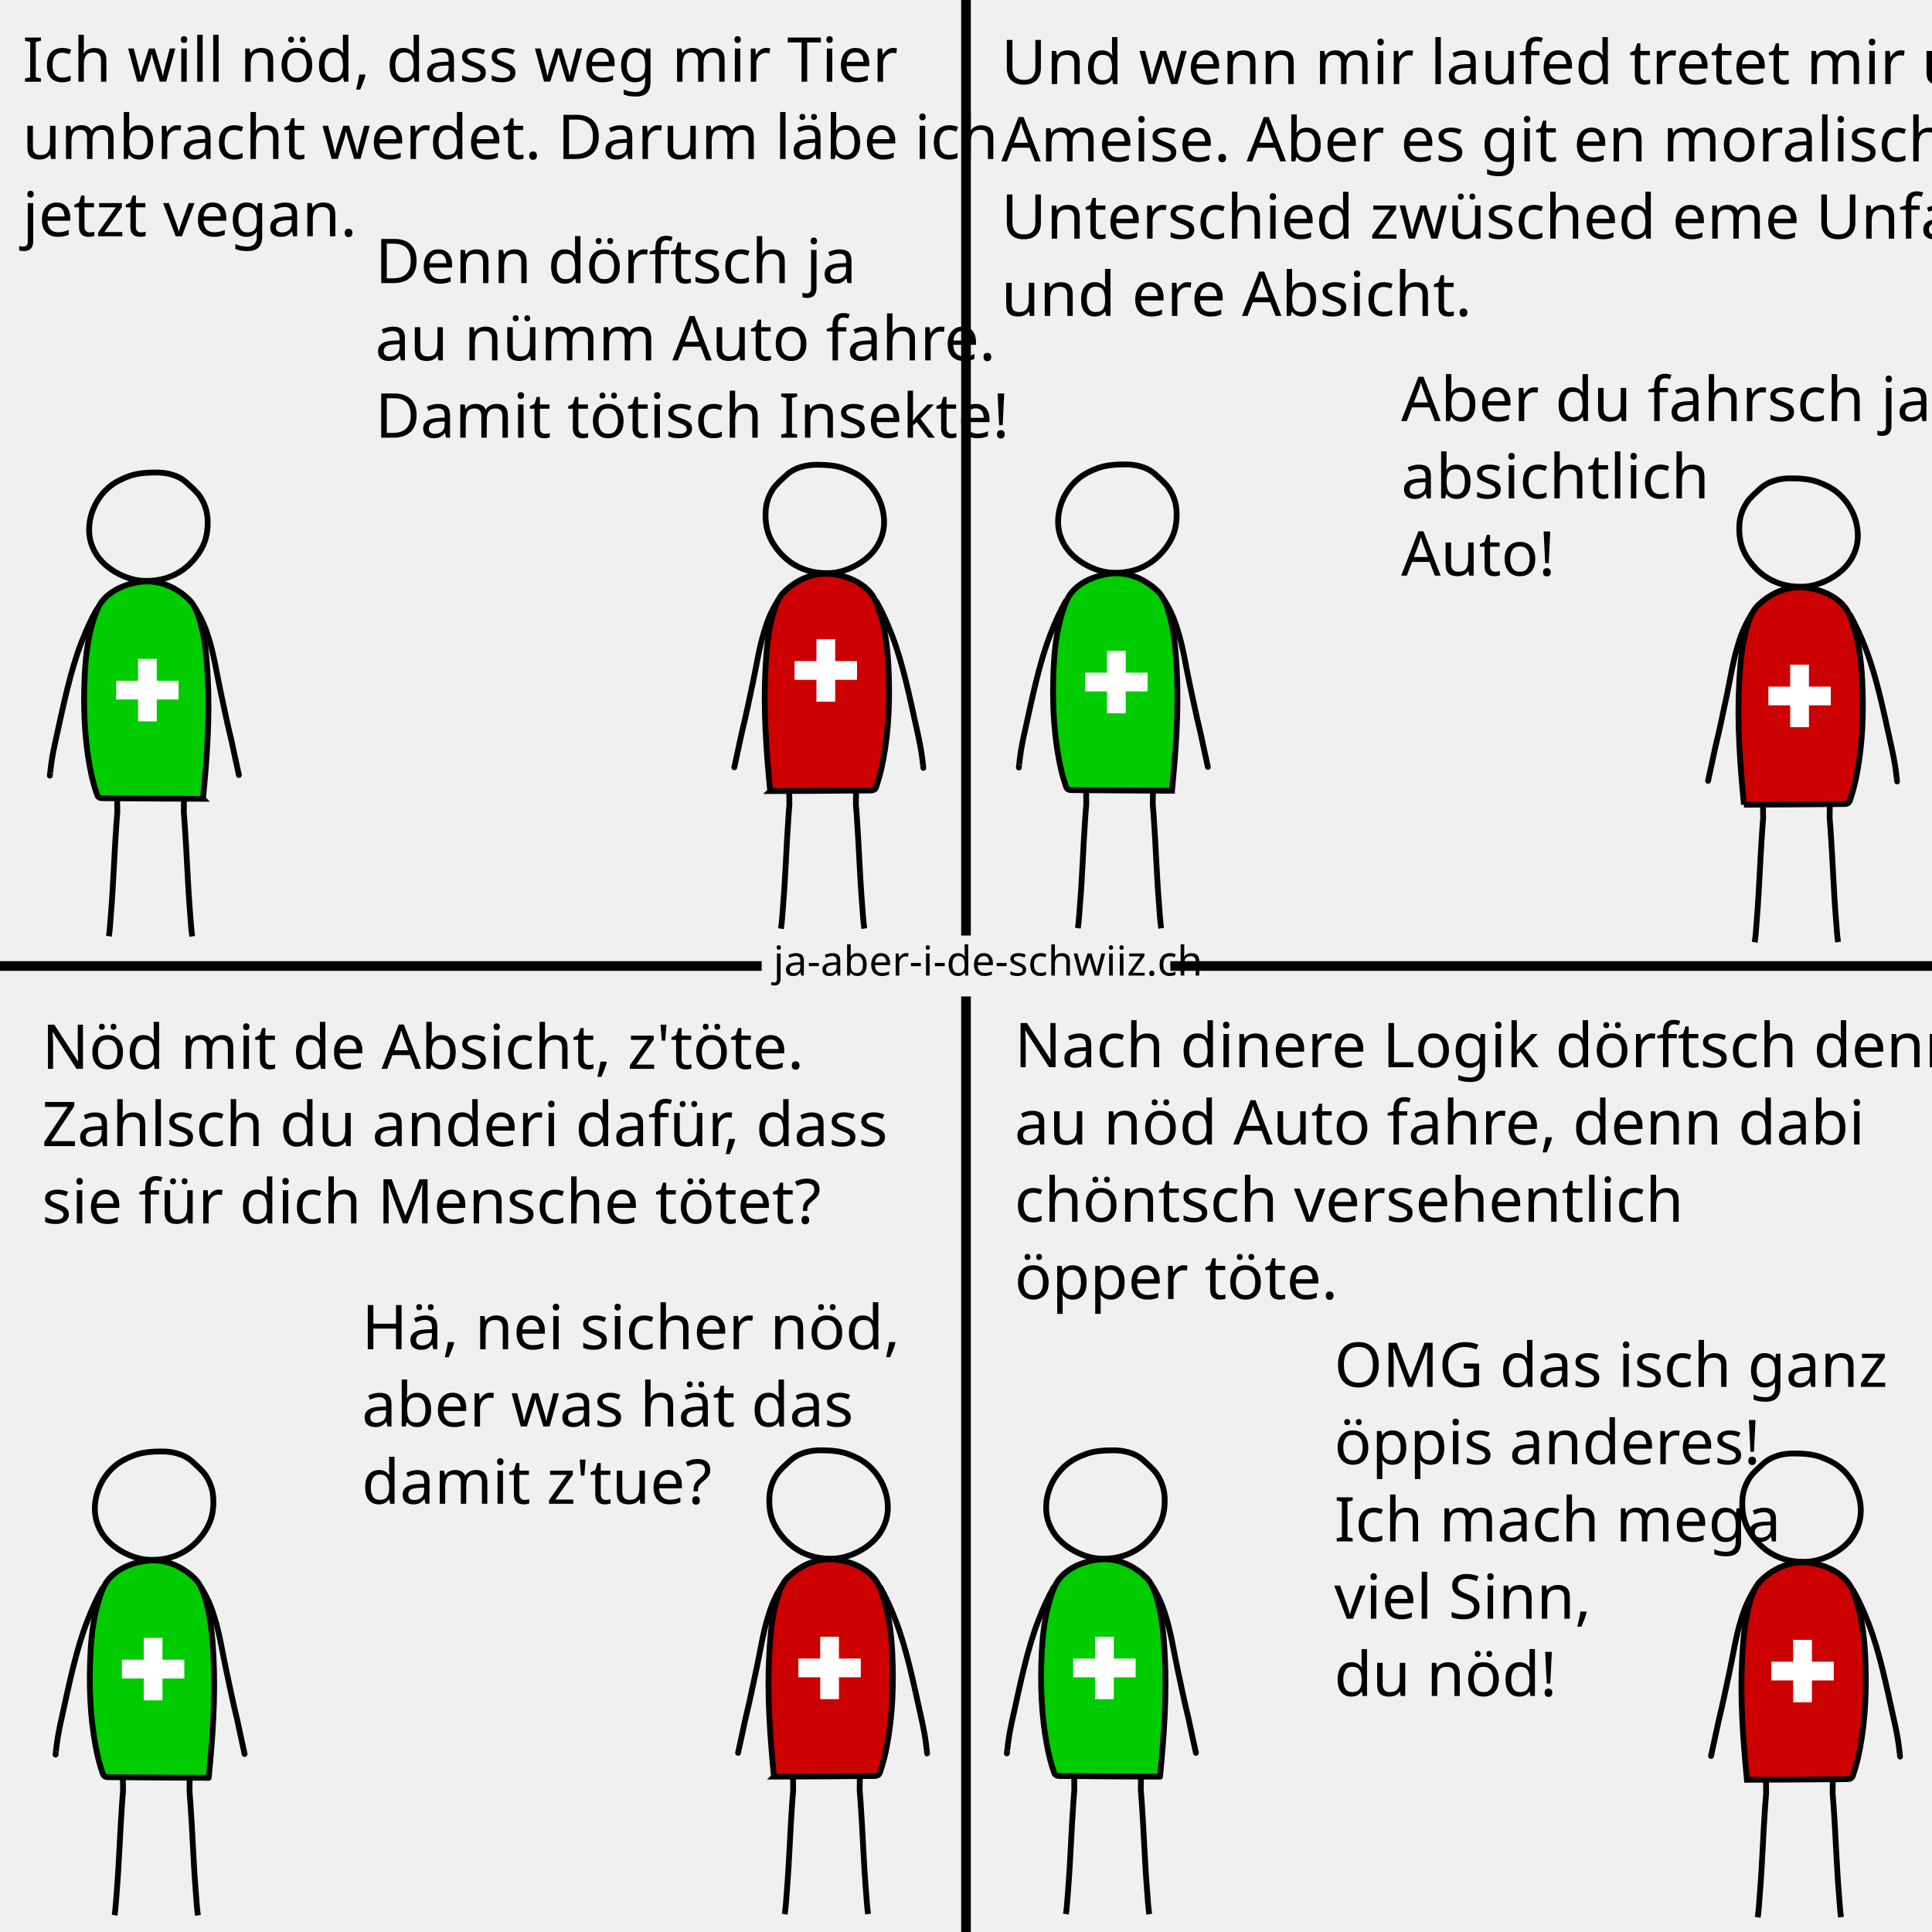
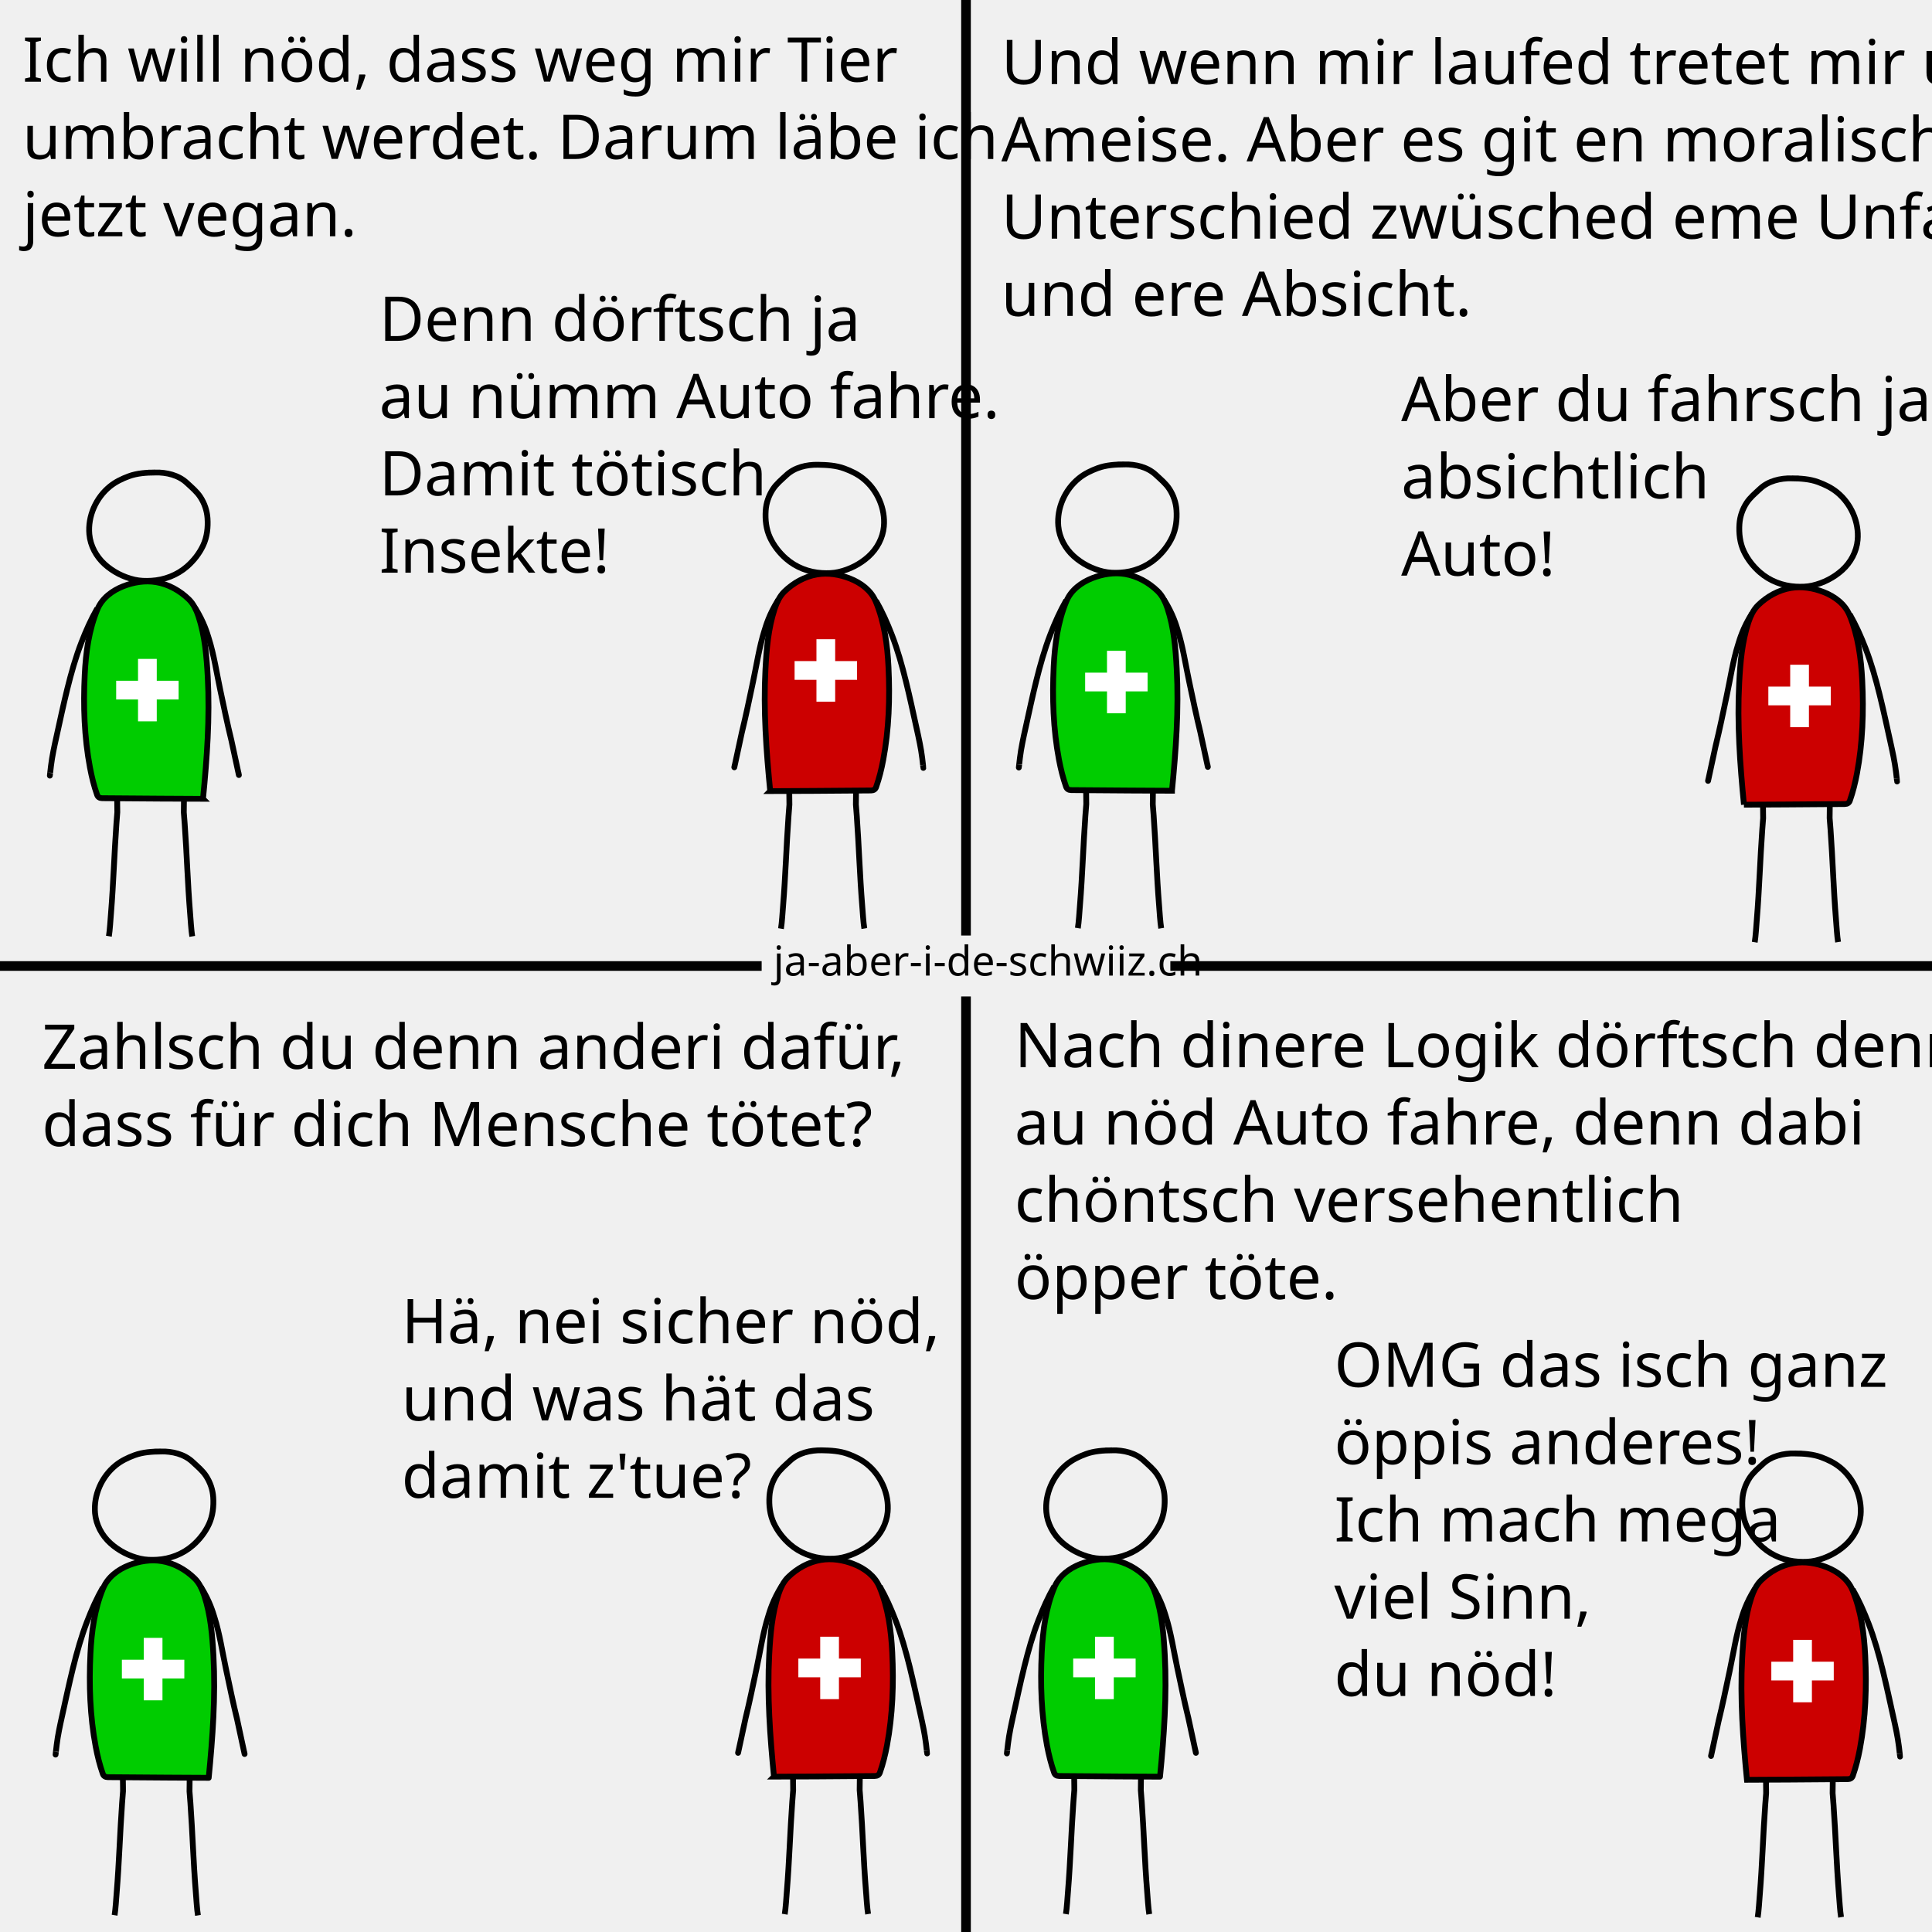
<svg xmlns="http://www.w3.org/2000/svg" width="1e3" height="1e3" version="1.1" viewBox="0 0 1e3 1e3" id="svg90">
  <defs id="defs94" />
  <style id="style2">text { 
    font-family:'MJ Handwriting';
}</style>
  <g transform="translate(-183.2922,515.7002)" id="g24">
    <g stroke="#000000" stroke-width="3" id="g20">
      <path d="m 266.56,235.57 c -4.601,0.072 -9.322,0.347 -13.651,1.946 -3.473,1.283 -6.865,2.905 -9.761,5.258 -7.249,5.891 -11.497,15.402 -10.66,24.778 0.532,5.956 3.554,11.535 7.973,15.533 4.34,3.928 9.74,6.66 15.405,7.97 2.842,0.657 5.796,0.714 8.696,0.551 6.747,-0.378 13.394,-2.919 18.5,-7.382 3.469,-3.032 6.385,-6.75 8.338,-10.918 2.038,-4.348 2.569,-9.278 2.257,-14.033 -0.256,-3.909 -1.56,-7.712 -3.7,-10.998 -1.845,-2.833 -4.5,-4.981 -6.957,-7.289 -4.372,-4.107 -10.598,-5.519 -16.442,-5.417 z" fill="none" id="path6" />
      <path d="m 291.32,404.5 c 2.051,-20.927 3.583,-41.997 2.461,-63.015 -0.564,-10.562 -1.449,-21.267 -4.773,-31.368 -1.074,-3.263 -2.539,-6.476 -5.046,-8.916 -4.619,-4.494 -10.554,-7.806 -16.91,-8.869 -5.706,-0.955 -11.635,0.028 -16.978,2.115 -5.64,2.203 -10.984,6.125 -13.379,11.887 -4.462,10.733 -6.031,22.425 -6.596,33.949 -0.787,16.048 -0.252,32.255 2.723,48.046 0.9,4.776 2.067,9.513 3.694,14.126 0.392,1.111 1.328,1.694 2.555,1.702 17.417,0.115 46.349,0.38 52.25,0.344 3.3e-4,0 -6e-4,-8e-4 -6e-4,-8e-4 z" fill="#00cc00" id="path8" />
      <g fill="none" id="g18">
        <path d="m 246.89,404.7 c 0.091,9.775 0.24,3.927 -0.391,12.763 -1.101,15.421 -1.549,30.884 -2.8,46.299 -0.247,3.044 -0.592,8.838 -1.094,11.85" id="path10" />
        <path d="m 236.58,305.95 c -3.223,5.62 -5.771,11.352 -8.245,17.734 -5.722,14.756 -9.396,33.026 -12.83,48.483 -1.109,4.992 -2.251,10.168 -2.865,15.238 -0.164,1.353 -0.919,7.929 -0.404,3.647" id="path12" />
        <path d="m 287.2,305.6 c 4.757,7.588 6.343,13.436 7.085,15.778 2.725,8.605 4.097,18.002 5.983,26.828 1.949,9.12 3.528,16.931 5.742,25.994 0.279,1.143 5.133,23.973 3.647,16.735" id="path14" />
        <path d="m 281.46,404.78 c -0.091,9.775 -0.24,3.927 0.391,12.763 1.101,15.421 1.549,30.884 2.8,46.299 0.247,3.044 0.592,8.838 1.094,11.85" id="path16" />
      </g>
    </g>
    <path class="nostroke" d="m 257.69,332.06 h 9.696 v 11.312 h 11.312 v 9.696 h -11.312 v 11.312 H 257.69 v -11.312 h -11.312 v -9.696 h 11.312 z" fill="#ffffff" id="path22" />
  </g>
  <g transform="matrix(-1,0,0,1,1195.53,516.723)" id="g44">
    <g stroke="#000000" stroke-width="3" id="g40">
      <path d="m 266.56,235.57 c -4.601,0.072 -9.322,0.347 -13.651,1.946 -3.473,1.283 -6.865,2.905 -9.761,5.258 -7.249,5.891 -11.497,15.402 -10.66,24.778 0.532,5.956 3.554,11.535 7.973,15.533 4.34,3.928 9.74,6.66 15.405,7.97 2.842,0.657 5.796,0.714 8.696,0.551 6.747,-0.378 13.394,-2.919 18.5,-7.382 3.469,-3.032 6.385,-6.75 8.338,-10.918 2.038,-4.348 2.569,-9.278 2.257,-14.033 -0.256,-3.909 -1.56,-7.712 -3.7,-10.998 -1.845,-2.833 -4.5,-4.981 -6.957,-7.289 -4.372,-4.107 -10.598,-5.519 -16.442,-5.417 z" fill="none" id="path26" />
      <path d="m 291.32,404.5 c 2.051,-20.927 3.583,-41.997 2.461,-63.015 -0.564,-10.562 -1.449,-21.267 -4.773,-31.368 -1.074,-3.263 -2.539,-6.476 -5.046,-8.916 -4.619,-4.494 -10.554,-7.806 -16.91,-8.869 -5.706,-0.955 -11.635,0.028 -16.978,2.115 -5.64,2.203 -10.984,6.125 -13.379,11.887 -4.462,10.733 -6.031,22.425 -6.596,33.949 -0.787,16.048 -0.252,32.255 2.723,48.046 0.9,4.776 2.067,9.513 3.694,14.126 0.392,1.111 1.328,1.694 2.555,1.702 17.417,0.115 46.349,0.38 52.25,0.344 3.3e-4,0 -6e-4,-8e-4 -6e-4,-8e-4 z" fill="#cc0000" id="path28" />
      <g fill="none" id="g38">
        <path d="m 246.89,404.7 c 0.091,9.775 0.24,3.927 -0.391,12.763 -1.101,15.421 -1.549,30.884 -2.8,46.299 -0.247,3.044 -0.592,8.838 -1.094,11.85" id="path30" />
        <path d="m 236.58,305.95 c -3.223,5.62 -5.771,11.352 -8.245,17.734 -5.722,14.756 -9.396,33.026 -12.83,48.483 -1.109,4.992 -2.251,10.168 -2.865,15.238 -0.164,1.353 -0.919,7.929 -0.404,3.647" id="path32" />
        <path d="m 287.2,305.6 c 4.757,7.588 6.343,13.436 7.085,15.778 2.725,8.605 4.097,18.002 5.983,26.828 1.949,9.12 3.528,16.931 5.742,25.994 0.279,1.143 5.133,23.973 3.647,16.735" id="path34" />
        <path d="m 281.46,404.78 c -0.091,9.775 -0.24,3.927 0.391,12.763 1.101,15.421 1.549,30.884 2.8,46.299 0.247,3.044 0.592,8.838 1.094,11.85" id="path36" />
      </g>
    </g>
    <path class="nostroke" d="m 257.69,332.06 h 9.696 v 11.312 h 11.312 v 9.696 h -11.312 v 11.312 H 257.69 v -11.312 h -11.312 v -9.696 h 11.312 z" fill="#ffffff" id="path42" />
  </g>
  <text xml:space="preserve" style="font-size:32px;line-height:1.25;font-family:'MJ Handwriting';-inkscape-font-specification:'MJ Handwriting'" x="11.664" y="42.281" id="text899">
    <tspan x="11.664" y="42.281" id="tspan901" style="font-size:32px">Ich will nöd, dass weg mir Tier</tspan>
    <tspan x="11.664" y="82.281" id="tspan903" style="font-size:32px">umbracht werdet. Darum läbe ich</tspan>
    <tspan x="11.664" y="122.281" style="font-size:32px" id="tspan1121">jetzt vegan.</tspan>
  </text>
-   <text xml:space="preserve" style="font-size:32px;line-height:1.25;font-family:'MJ Handwriting';-inkscape-font-specification:'MJ Handwriting';text-align:start;text-anchor:start" x="194.216" y="146.524" id="text907">
-     <tspan id="tspan905" x="194.216" y="146.524" style="font-size:32px;text-align:start;text-anchor:start">Denn dörftsch ja</tspan>
-     <tspan x="194.216" y="186.524" id="tspan909" style="font-size:32px;text-align:start;text-anchor:start">au nümm Auto fahre.</tspan>
-     <tspan x="194.216" y="226.524" style="font-size:32px;text-align:start;text-anchor:start" id="tspan1061">Damit tötisch Insekte!</tspan>
+   <text xml:space="preserve" style="font-size:32px;line-height:1.25;font-family:'MJ Handwriting';-inkscape-font-specification:'MJ Handwriting';text-align:start;text-anchor:start" x="196.278" y="176.421" id="text907">
+     <tspan id="tspan905" x="196.278" y="176.421" style="font-size:32px;text-align:start;text-anchor:start">Denn dörftsch ja</tspan>
+     <tspan x="196.278" y="216.421" id="tspan909" style="font-size:32px;text-align:start;text-anchor:start">au nümm Auto fahre.</tspan>
+     <tspan x="196.278" y="256.421" style="font-size:32px;text-align:start;text-anchor:start" id="tspan1061">Damit tötisch</tspan>
+     <tspan x="196.278" y="296.421" style="font-size:32px;text-align:start;text-anchor:start" id="tspan961">Insekte!</tspan>
  </text>
  <text xml:space="preserve" style="font-size:32px;line-height:1.25;font-family:'MJ Handwriting';-inkscape-font-specification:'MJ Handwriting'" x="518.272" y="43.523" id="text913">
    <tspan x="518.272" y="43.523" style="font-size:32px" id="tspan1069">Und wenn mir laufed tretet mir uf</tspan>
    <tspan x="518.272" y="83.523" style="font-size:32px" id="tspan1071">Ameise. Aber es git en moralische</tspan>
    <tspan x="518.272" y="123.523" style="font-size:32px" id="tspan1081">Unterschied zwüsched eme Unfall</tspan>
    <tspan x="518.272" y="163.523" style="font-size:32px" id="tspan1073">und ere Absicht.</tspan>
  </text>
  <text xml:space="preserve" style="font-size:32px;line-height:1.25;font-family:'MJ Handwriting';-inkscape-font-specification:'MJ Handwriting'" x="725.254" y="217.937" id="text917">
    <tspan x="725.254" y="217.937" id="tspan923" style="font-size:32px">Aber du fahrsch ja</tspan>
    <tspan x="725.254" y="257.937" style="font-size:32px" id="tspan1181">absichtlich</tspan>
    <tspan x="725.254" y="297.937" style="font-size:32px" id="tspan1312">Auto!</tspan>
  </text>
  <text xml:space="preserve" style="font-size:32px;line-height:1.25;font-family:'MJ Handwriting';-inkscape-font-specification:'MJ Handwriting'" x="21.718" y="553.223" id="text927">
-     <tspan x="21.718" y="553.223" id="tspan929" style="font-size:32px">Nöd mit de Absicht, z'töte.</tspan>
-     <tspan x="21.718" y="593.223" style="font-size:32px" id="tspan1185">Zahlsch du anderi dafür, dass</tspan>
-     <tspan x="21.718" y="633.223" style="font-size:32px" id="tspan1187">sie für dich Mensche tötet?</tspan>
+     <tspan x="21.718" y="553.223" style="font-size:32px" id="tspan1185">Zahlsch du denn anderi dafür,</tspan>
+     <tspan x="21.718" y="593.223" style="font-size:32px" id="tspan1187">dass für dich Mensche tötet?</tspan>
  </text>
  <text xml:space="preserve" style="font-size:32px;line-height:1.25;font-family:'MJ Handwriting';-inkscape-font-specification:'MJ Handwriting'" x="690.605" y="717.848" id="text933">
    <tspan x="690.605" y="717.848" style="font-size:32px" id="tspan1519">OMG das isch ganz</tspan>
    <tspan x="690.605" y="757.848" style="font-size:32px" id="tspan1541">öppis anderes!</tspan>
    <tspan x="690.605" y="797.848" style="font-size:32px" id="tspan1521">Ich mach mega</tspan>
    <tspan x="690.605" y="837.848" style="font-size:32px" id="tspan1523">viel Sinn,</tspan>
    <tspan x="690.605" y="877.848" style="font-size:32px" id="tspan1533">du nöd!</tspan>
  </text>
  <g transform="translate(-186.2462,8.986348)" id="g24-8">
    <g stroke="#000000" stroke-width="3" id="g20-8">
      <path d="m 266.56,235.57 c -4.601,0.072 -9.322,0.347 -13.651,1.946 -3.473,1.283 -6.865,2.905 -9.761,5.258 -7.249,5.891 -11.497,15.402 -10.66,24.778 0.532,5.956 3.554,11.535 7.973,15.533 4.34,3.928 9.74,6.66 15.405,7.97 2.842,0.657 5.796,0.714 8.696,0.551 6.747,-0.378 13.394,-2.919 18.5,-7.382 3.469,-3.032 6.385,-6.75 8.338,-10.918 2.038,-4.348 2.569,-9.278 2.257,-14.033 -0.256,-3.909 -1.56,-7.712 -3.7,-10.998 -1.845,-2.833 -4.5,-4.981 -6.957,-7.289 -4.372,-4.107 -10.598,-5.519 -16.442,-5.417 z" fill="none" id="path6-3" />
      <path d="m 291.32,404.5 c 2.051,-20.927 3.583,-41.997 2.461,-63.015 -0.564,-10.562 -1.449,-21.267 -4.773,-31.368 -1.074,-3.263 -2.539,-6.476 -5.046,-8.916 -4.619,-4.494 -10.554,-7.806 -16.91,-8.869 -5.706,-0.955 -11.635,0.028 -16.978,2.115 -5.64,2.203 -10.984,6.125 -13.379,11.887 -4.462,10.733 -6.031,22.425 -6.596,33.949 -0.787,16.048 -0.252,32.255 2.723,48.046 0.9,4.776 2.067,9.513 3.694,14.126 0.392,1.111 1.328,1.694 2.555,1.702 17.417,0.115 46.349,0.38 52.25,0.344 3.3e-4,0 -6e-4,-8e-4 -6e-4,-8e-4 z" fill="#00cc00" id="path8-7" />
      <g fill="none" id="g18-9">
        <path d="m 246.89,404.7 c 0.091,9.775 0.24,3.927 -0.391,12.763 -1.101,15.421 -1.549,30.884 -2.8,46.299 -0.247,3.044 -0.592,8.838 -1.094,11.85" id="path10-3" />
        <path d="m 236.58,305.95 c -3.223,5.62 -5.771,11.352 -8.245,17.734 -5.722,14.756 -9.396,33.026 -12.83,48.483 -1.109,4.992 -2.251,10.168 -2.865,15.238 -0.164,1.353 -0.919,7.929 -0.404,3.647" id="path12-7" />
        <path d="m 287.2,305.6 c 4.757,7.588 6.343,13.436 7.085,15.778 2.725,8.605 4.097,18.002 5.983,26.828 1.949,9.12 3.528,16.931 5.742,25.994 0.279,1.143 5.133,23.973 3.647,16.735" id="path14-3" />
        <path d="m 281.46,404.78 c -0.091,9.775 -0.24,3.927 0.391,12.763 1.101,15.421 1.549,30.884 2.8,46.299 0.247,3.044 0.592,8.838 1.094,11.85" id="path16-1" />
      </g>
    </g>
    <path class="nostroke" d="m 257.69,332.06 h 9.696 v 11.312 h 11.312 v 9.696 h -11.312 v 11.312 H 257.69 v -11.312 h -11.312 v -9.696 h 11.312 z" fill="#ffffff" id="path22-1" />
  </g>
  <g transform="matrix(-1,0,0,1,689.9776,-1.197854)" id="g44-8">
    <g stroke="#000000" stroke-width="3" id="g40-7" transform="translate(0,6.185567)">
      <path d="m 266.56,235.57 c -4.601,0.072 -9.322,0.347 -13.651,1.946 -3.473,1.283 -6.865,2.905 -9.761,5.258 -7.249,5.891 -11.497,15.402 -10.66,24.778 0.532,5.956 3.554,11.535 7.973,15.533 4.34,3.928 9.74,6.66 15.405,7.97 2.842,0.657 5.796,0.714 8.696,0.551 6.747,-0.378 13.394,-2.919 18.5,-7.382 3.469,-3.032 6.385,-6.75 8.338,-10.918 2.038,-4.348 2.569,-9.278 2.257,-14.033 -0.256,-3.909 -1.56,-7.712 -3.7,-10.998 -1.845,-2.833 -4.5,-4.981 -6.957,-7.289 -4.372,-4.107 -10.598,-5.519 -16.442,-5.417 z" fill="none" id="path26-0" />
      <path d="m 291.32,404.5 c 2.051,-20.927 3.583,-41.997 2.461,-63.015 -0.564,-10.562 -1.449,-21.267 -4.773,-31.368 -1.074,-3.263 -2.539,-6.476 -5.046,-8.916 -4.619,-4.494 -10.554,-7.806 -16.91,-8.869 -5.706,-0.955 -11.635,0.028 -16.978,2.115 -5.64,2.203 -10.984,6.125 -13.379,11.887 -4.462,10.733 -6.031,22.425 -6.596,33.949 -0.787,16.048 -0.252,32.255 2.723,48.046 0.9,4.776 2.067,9.513 3.694,14.126 0.392,1.111 1.328,1.694 2.555,1.702 17.417,0.115 46.349,0.38 52.25,0.344 3.3e-4,0 -6e-4,-8e-4 -6e-4,-8e-4 z" fill="#cc0000" id="path28-1" />
      <g fill="none" id="g38-6">
        <path d="m 246.89,404.7 c 0.091,9.775 0.24,3.927 -0.391,12.763 -1.101,15.421 -1.549,30.884 -2.8,46.299 -0.247,3.044 -0.592,8.838 -1.094,11.85" id="path30-4" />
        <path d="m 236.58,305.95 c -3.223,5.62 -5.771,11.352 -8.245,17.734 -5.722,14.756 -9.396,33.026 -12.83,48.483 -1.109,4.992 -2.251,10.168 -2.865,15.238 -0.164,1.353 -0.919,7.929 -0.404,3.647" id="path32-3" />
        <path d="m 287.2,305.6 c 4.757,7.588 6.343,13.436 7.085,15.778 2.725,8.605 4.097,18.002 5.983,26.828 1.949,9.12 3.528,16.931 5.742,25.994 0.279,1.143 5.133,23.973 3.647,16.735" id="path34-9" />
        <path d="m 281.46,404.78 c -0.091,9.775 -0.24,3.927 0.391,12.763 1.101,15.421 1.549,30.884 2.8,46.299 0.247,3.044 0.592,8.838 1.094,11.85" id="path36-7" />
      </g>
    </g>
    <path class="nostroke" d="m 257.69,332.06 h 9.696 v 11.312 h 11.312 v 9.696 h -11.312 v 11.312 H 257.69 v -11.312 h -11.312 v -9.696 h 11.312 z" fill="#ffffff" id="path42-0" />
  </g>
  <g id="g1113">
    <text x="400.341" y="504.966" xml:space="preserve" id="text1087" style="font-size:21.333px" font-family="sans-serif">ja-aber-i-de-schwiiz.ch</text>
    <g fill="none" stroke="#000000" stroke-width="5px" id="g1097">
      <path d="M 0,500 H 394.23" id="path1089" />
      <path d="M 605.77,500 H 1000" id="path1091" />
      <path d="M 500,484.23 V 0" id="path1093" />
      <path d="M 500,515.77 V 1000" id="path1095" />
    </g>
  </g>
  <g transform="translate(309.1046,7.88521)" id="g24-8-5" />
-   <text xml:space="preserve" style="font-size:32px;line-height:1.25;font-family:'MJ Handwriting';-inkscape-font-specification:'MJ Handwriting'" x="187.259" y="698.349" id="text933-8">
-     <tspan x="187.259" y="698.349" style="font-size:32px" id="tspan1001-2">Hä, nei sicher nöd,</tspan>
-     <tspan x="187.259" y="738.349" style="font-size:32px" id="tspan1226">aber was hät das</tspan>
-     <tspan x="187.259" y="778.349" style="font-size:32px" id="tspan1438">damit z'tue?</tspan>
+   <text xml:space="preserve" style="font-size:32px;line-height:1.25;font-family:'MJ Handwriting';-inkscape-font-specification:'MJ Handwriting'" x="207.878" y="695.256" id="text933-8">
+     <tspan x="207.878" y="695.256" style="font-size:32px" id="tspan1001-2">Hä, nei sicher nöd,</tspan>
+     <tspan x="207.878" y="735.256" style="font-size:32px" id="tspan1226">und was hät das</tspan>
+     <tspan x="207.878" y="775.256" style="font-size:32px" id="tspan1438">damit z'tue?</tspan>
  </text>
  <text xml:space="preserve" style="font-size:32px;line-height:1.25;font-family:'MJ Handwriting';-inkscape-font-specification:'MJ Handwriting'" x="525.136" y="552.37" id="text933-8-2">
    <tspan x="525.136" y="552.37" style="font-size:32px" id="tspan1226-6">Nach dinere Logik dörftsch denn</tspan>
    <tspan x="525.136" y="592.37" style="font-size:32px" id="tspan1508">au nöd Auto fahre, denn dabi</tspan>
    <tspan x="525.136" y="632.37" style="font-size:32px" id="tspan1551">chöntsch versehentlich</tspan>
    <tspan x="525.136" y="672.37" style="font-size:32px" id="tspan1512">öpper töte.</tspan>
    <tspan x="525.136" y="712.37" style="font-size:32px" id="tspan1432" />
  </text>
  <g transform="matrix(-1,0,0,1,1193.988,12.00892)" id="g44-9">
    <g stroke="#000000" stroke-width="3" id="g40-4">
      <path d="m 266.56,235.57 c -4.601,0.072 -9.322,0.347 -13.651,1.946 -3.473,1.283 -6.865,2.905 -9.761,5.258 -7.249,5.891 -11.497,15.402 -10.66,24.778 0.532,5.956 3.554,11.535 7.973,15.533 4.34,3.928 9.74,6.66 15.405,7.97 2.842,0.657 5.796,0.714 8.696,0.551 6.747,-0.378 13.394,-2.919 18.5,-7.382 3.469,-3.032 6.385,-6.75 8.338,-10.918 2.038,-4.348 2.569,-9.278 2.257,-14.033 -0.256,-3.909 -1.56,-7.712 -3.7,-10.998 -1.845,-2.833 -4.5,-4.981 -6.957,-7.289 -4.372,-4.107 -10.598,-5.519 -16.442,-5.417 z" fill="none" id="path26-9" />
      <path d="m 291.32,404.5 c 2.051,-20.927 3.583,-41.997 2.461,-63.015 -0.564,-10.562 -1.449,-21.267 -4.773,-31.368 -1.074,-3.263 -2.539,-6.476 -5.046,-8.916 -4.619,-4.494 -10.554,-7.806 -16.91,-8.869 -5.706,-0.955 -11.635,0.028 -16.978,2.115 -5.64,2.203 -10.984,6.125 -13.379,11.887 -4.462,10.733 -6.031,22.425 -6.596,33.949 -0.787,16.048 -0.252,32.255 2.723,48.046 0.9,4.776 2.067,9.513 3.694,14.126 0.392,1.111 1.328,1.694 2.555,1.702 17.417,0.115 46.349,0.38 52.25,0.344 3.3e-4,0 -6e-4,-8e-4 -6e-4,-8e-4 z" fill="#cc0000" id="path28-2" />
      <g fill="none" id="g38-5">
        <path d="m 246.89,404.7 c 0.091,9.775 0.24,3.927 -0.391,12.763 -1.101,15.421 -1.549,30.884 -2.8,46.299 -0.247,3.044 -0.592,8.838 -1.094,11.85" id="path30-40" />
        <path d="m 236.58,305.95 c -3.223,5.62 -5.771,11.352 -8.245,17.734 -5.722,14.756 -9.396,33.026 -12.83,48.483 -1.109,4.992 -2.251,10.168 -2.865,15.238 -0.164,1.353 -0.919,7.929 -0.404,3.647" id="path32-0" />
        <path d="m 287.2,305.6 c 4.757,7.588 6.343,13.436 7.085,15.778 2.725,8.605 4.097,18.002 5.983,26.828 1.949,9.12 3.528,16.931 5.742,25.994 0.279,1.143 5.133,23.973 3.647,16.735" id="path34-3" />
        <path d="m 281.46,404.78 c -0.091,9.775 -0.24,3.927 0.391,12.763 1.101,15.421 1.549,30.884 2.8,46.299 0.247,3.044 0.592,8.838 1.094,11.85" id="path36-2" />
      </g>
    </g>
    <path class="nostroke" d="m 257.69,332.06 h 9.696 v 11.312 h 11.312 v 9.696 h -11.312 v 11.312 H 257.69 v -11.312 h -11.312 v -9.696 h 11.312 z" fill="#ffffff" id="path42-1" />
  </g>
  <g transform="translate(315.2902,4.792426)" id="g24-8-6">
    <g stroke="#000000" stroke-width="3" id="g20-8-2">
      <path d="m 266.56,235.57 c -4.601,0.072 -9.322,0.347 -13.651,1.946 -3.473,1.283 -6.865,2.905 -9.761,5.258 -7.249,5.891 -11.497,15.402 -10.66,24.778 0.532,5.956 3.554,11.535 7.973,15.533 4.34,3.928 9.74,6.66 15.405,7.97 2.842,0.657 5.796,0.714 8.696,0.551 6.747,-0.378 13.394,-2.919 18.5,-7.382 3.469,-3.032 6.385,-6.75 8.338,-10.918 2.038,-4.348 2.569,-9.278 2.257,-14.033 -0.256,-3.909 -1.56,-7.712 -3.7,-10.998 -1.845,-2.833 -4.5,-4.981 -6.957,-7.289 -4.372,-4.107 -10.598,-5.519 -16.442,-5.417 z" fill="none" id="path6-3-5" />
      <path d="m 291.32,404.5 c 2.051,-20.927 3.583,-41.997 2.461,-63.015 -0.564,-10.562 -1.449,-21.267 -4.773,-31.368 -1.074,-3.263 -2.539,-6.476 -5.046,-8.916 -4.619,-4.494 -10.554,-7.806 -16.91,-8.869 -5.706,-0.955 -11.635,0.028 -16.978,2.115 -5.64,2.203 -10.984,6.125 -13.379,11.887 -4.462,10.733 -6.031,22.425 -6.596,33.949 -0.787,16.048 -0.252,32.255 2.723,48.046 0.9,4.776 2.067,9.513 3.694,14.126 0.392,1.111 1.328,1.694 2.555,1.702 17.417,0.115 46.349,0.38 52.25,0.344 3.3e-4,0 -6e-4,-8e-4 -6e-4,-8e-4 z" fill="#00cc00" id="path8-7-7" />
      <g fill="none" id="g18-9-2">
        <path d="m 246.89,404.7 c 0.091,9.775 0.24,3.927 -0.391,12.763 -1.101,15.421 -1.549,30.884 -2.8,46.299 -0.247,3.044 -0.592,8.838 -1.094,11.85" id="path10-3-0" />
        <path d="m 236.58,305.95 c -3.223,5.62 -5.771,11.352 -8.245,17.734 -5.722,14.756 -9.396,33.026 -12.83,48.483 -1.109,4.992 -2.251,10.168 -2.865,15.238 -0.164,1.353 -0.919,7.929 -0.404,3.647" id="path12-7-1" />
        <path d="m 287.2,305.6 c 4.757,7.588 6.343,13.436 7.085,15.778 2.725,8.605 4.097,18.002 5.983,26.828 1.949,9.12 3.528,16.931 5.742,25.994 0.279,1.143 5.133,23.973 3.647,16.735" id="path14-3-3" />
        <path d="m 281.46,404.78 c -0.091,9.775 -0.24,3.927 0.391,12.763 1.101,15.421 1.549,30.884 2.8,46.299 0.247,3.044 0.592,8.838 1.094,11.85" id="path16-1-4" />
      </g>
    </g>
    <path class="nostroke" d="m 257.69,332.06 h 9.696 v 11.312 h 11.312 v 9.696 h -11.312 v 11.312 H 257.69 v -11.312 h -11.312 v -9.696 h 11.312 z" fill="#ffffff" id="path22-1-5" />
  </g>
  <g transform="matrix(-1,0,0,1,691.9263,515.1017)" id="g44-89">
    <g stroke="#000000" stroke-width="3" id="g40-0">
      <path d="m 266.56,235.57 c -4.601,0.072 -9.322,0.347 -13.651,1.946 -3.473,1.283 -6.865,2.905 -9.761,5.258 -7.249,5.891 -11.497,15.402 -10.66,24.778 0.532,5.956 3.554,11.535 7.973,15.533 4.34,3.928 9.74,6.66 15.405,7.97 2.842,0.657 5.796,0.714 8.696,0.551 6.747,-0.378 13.394,-2.919 18.5,-7.382 3.469,-3.032 6.385,-6.75 8.338,-10.918 2.038,-4.348 2.569,-9.278 2.257,-14.033 -0.256,-3.909 -1.56,-7.712 -3.7,-10.998 -1.845,-2.833 -4.5,-4.981 -6.957,-7.289 -4.372,-4.107 -10.598,-5.519 -16.442,-5.417 z" fill="none" id="path26-2" />
      <path d="m 291.32,404.5 c 2.051,-20.927 3.583,-41.997 2.461,-63.015 -0.564,-10.562 -1.449,-21.267 -4.773,-31.368 -1.074,-3.263 -2.539,-6.476 -5.046,-8.916 -4.619,-4.494 -10.554,-7.806 -16.91,-8.869 -5.706,-0.955 -11.635,0.028 -16.978,2.115 -5.64,2.203 -10.984,6.125 -13.379,11.887 -4.462,10.733 -6.031,22.425 -6.596,33.949 -0.787,16.048 -0.252,32.255 2.723,48.046 0.9,4.776 2.067,9.513 3.694,14.126 0.392,1.111 1.328,1.694 2.555,1.702 17.417,0.115 46.349,0.38 52.25,0.344 3.3e-4,0 -6e-4,-8e-4 -6e-4,-8e-4 z" fill="#cc0000" id="path28-9" />
      <g fill="none" id="g38-2">
        <path d="m 246.89,404.7 c 0.091,9.775 0.24,3.927 -0.391,12.763 -1.101,15.421 -1.549,30.884 -2.8,46.299 -0.247,3.044 -0.592,8.838 -1.094,11.85" id="path30-8" />
        <path d="m 236.58,305.95 c -3.223,5.62 -5.771,11.352 -8.245,17.734 -5.722,14.756 -9.396,33.026 -12.83,48.483 -1.109,4.992 -2.251,10.168 -2.865,15.238 -0.164,1.353 -0.919,7.929 -0.404,3.647" id="path32-8" />
        <path d="m 287.2,305.6 c 4.757,7.588 6.343,13.436 7.085,15.778 2.725,8.605 4.097,18.002 5.983,26.828 1.949,9.12 3.528,16.931 5.742,25.994 0.279,1.143 5.133,23.973 3.647,16.735" id="path34-90" />
        <path d="m 281.46,404.78 c -0.091,9.775 -0.24,3.927 0.391,12.763 1.101,15.421 1.549,30.884 2.8,46.299 0.247,3.044 0.592,8.838 1.094,11.85" id="path36-1" />
      </g>
    </g>
    <path class="nostroke" d="m 257.69,332.06 h 9.696 v 11.312 h 11.312 v 9.696 h -11.312 v 11.312 H 257.69 v -11.312 h -11.312 v -9.696 h 11.312 z" fill="#ffffff" id="path42-17" />
  </g>
  <g transform="translate(309.1046,515.1017)" id="g24-0">
    <g stroke="#000000" stroke-width="3" id="g20-86">
      <path d="m 266.56,235.57 c -4.601,0.072 -9.322,0.347 -13.651,1.946 -3.473,1.283 -6.865,2.905 -9.761,5.258 -7.249,5.891 -11.497,15.402 -10.66,24.778 0.532,5.956 3.554,11.535 7.973,15.533 4.34,3.928 9.74,6.66 15.405,7.97 2.842,0.657 5.796,0.714 8.696,0.551 6.747,-0.378 13.394,-2.919 18.5,-7.382 3.469,-3.032 6.385,-6.75 8.338,-10.918 2.038,-4.348 2.569,-9.278 2.257,-14.033 -0.256,-3.909 -1.56,-7.712 -3.7,-10.998 -1.845,-2.833 -4.5,-4.981 -6.957,-7.289 -4.372,-4.107 -10.598,-5.519 -16.442,-5.417 z" fill="none" id="path6-1" />
      <path d="m 291.32,404.5 c 2.051,-20.927 3.583,-41.997 2.461,-63.015 -0.564,-10.562 -1.449,-21.267 -4.773,-31.368 -1.074,-3.263 -2.539,-6.476 -5.046,-8.916 -4.619,-4.494 -10.554,-7.806 -16.91,-8.869 -5.706,-0.955 -11.635,0.028 -16.978,2.115 -5.64,2.203 -10.984,6.125 -13.379,11.887 -4.462,10.733 -6.031,22.425 -6.596,33.949 -0.787,16.048 -0.252,32.255 2.723,48.046 0.9,4.776 2.067,9.513 3.694,14.126 0.392,1.111 1.328,1.694 2.555,1.702 17.417,0.115 46.349,0.38 52.25,0.344 3.3e-4,0 -6e-4,-8e-4 -6e-4,-8e-4 z" fill="#00cc00" id="path8-6" />
      <g fill="none" id="g18-0">
        <path d="m 246.89,404.7 c 0.091,9.775 0.24,3.927 -0.391,12.763 -1.101,15.421 -1.549,30.884 -2.8,46.299 -0.247,3.044 -0.592,8.838 -1.094,11.85" id="path10-1" />
        <path d="m 236.58,305.95 c -3.223,5.62 -5.771,11.352 -8.245,17.734 -5.722,14.756 -9.396,33.026 -12.83,48.483 -1.109,4.992 -2.251,10.168 -2.865,15.238 -0.164,1.353 -0.919,7.929 -0.404,3.647" id="path12-5" />
        <path d="m 287.2,305.6 c 4.757,7.588 6.343,13.436 7.085,15.778 2.725,8.605 4.097,18.002 5.983,26.828 1.949,9.12 3.528,16.931 5.742,25.994 0.279,1.143 5.133,23.973 3.647,16.735" id="path14-1" />
        <path d="m 281.46,404.78 c -0.091,9.775 -0.24,3.927 0.391,12.763 1.101,15.421 1.549,30.884 2.8,46.299 0.247,3.044 0.592,8.838 1.094,11.85" id="path16-8" />
      </g>
    </g>
    <path class="nostroke" d="m 257.69,332.06 h 9.696 v 11.312 h 11.312 v 9.696 h -11.312 v 11.312 H 257.69 v -11.312 h -11.312 v -9.696 h 11.312 z" fill="#ffffff" id="path22-7" />
  </g>
</svg>
